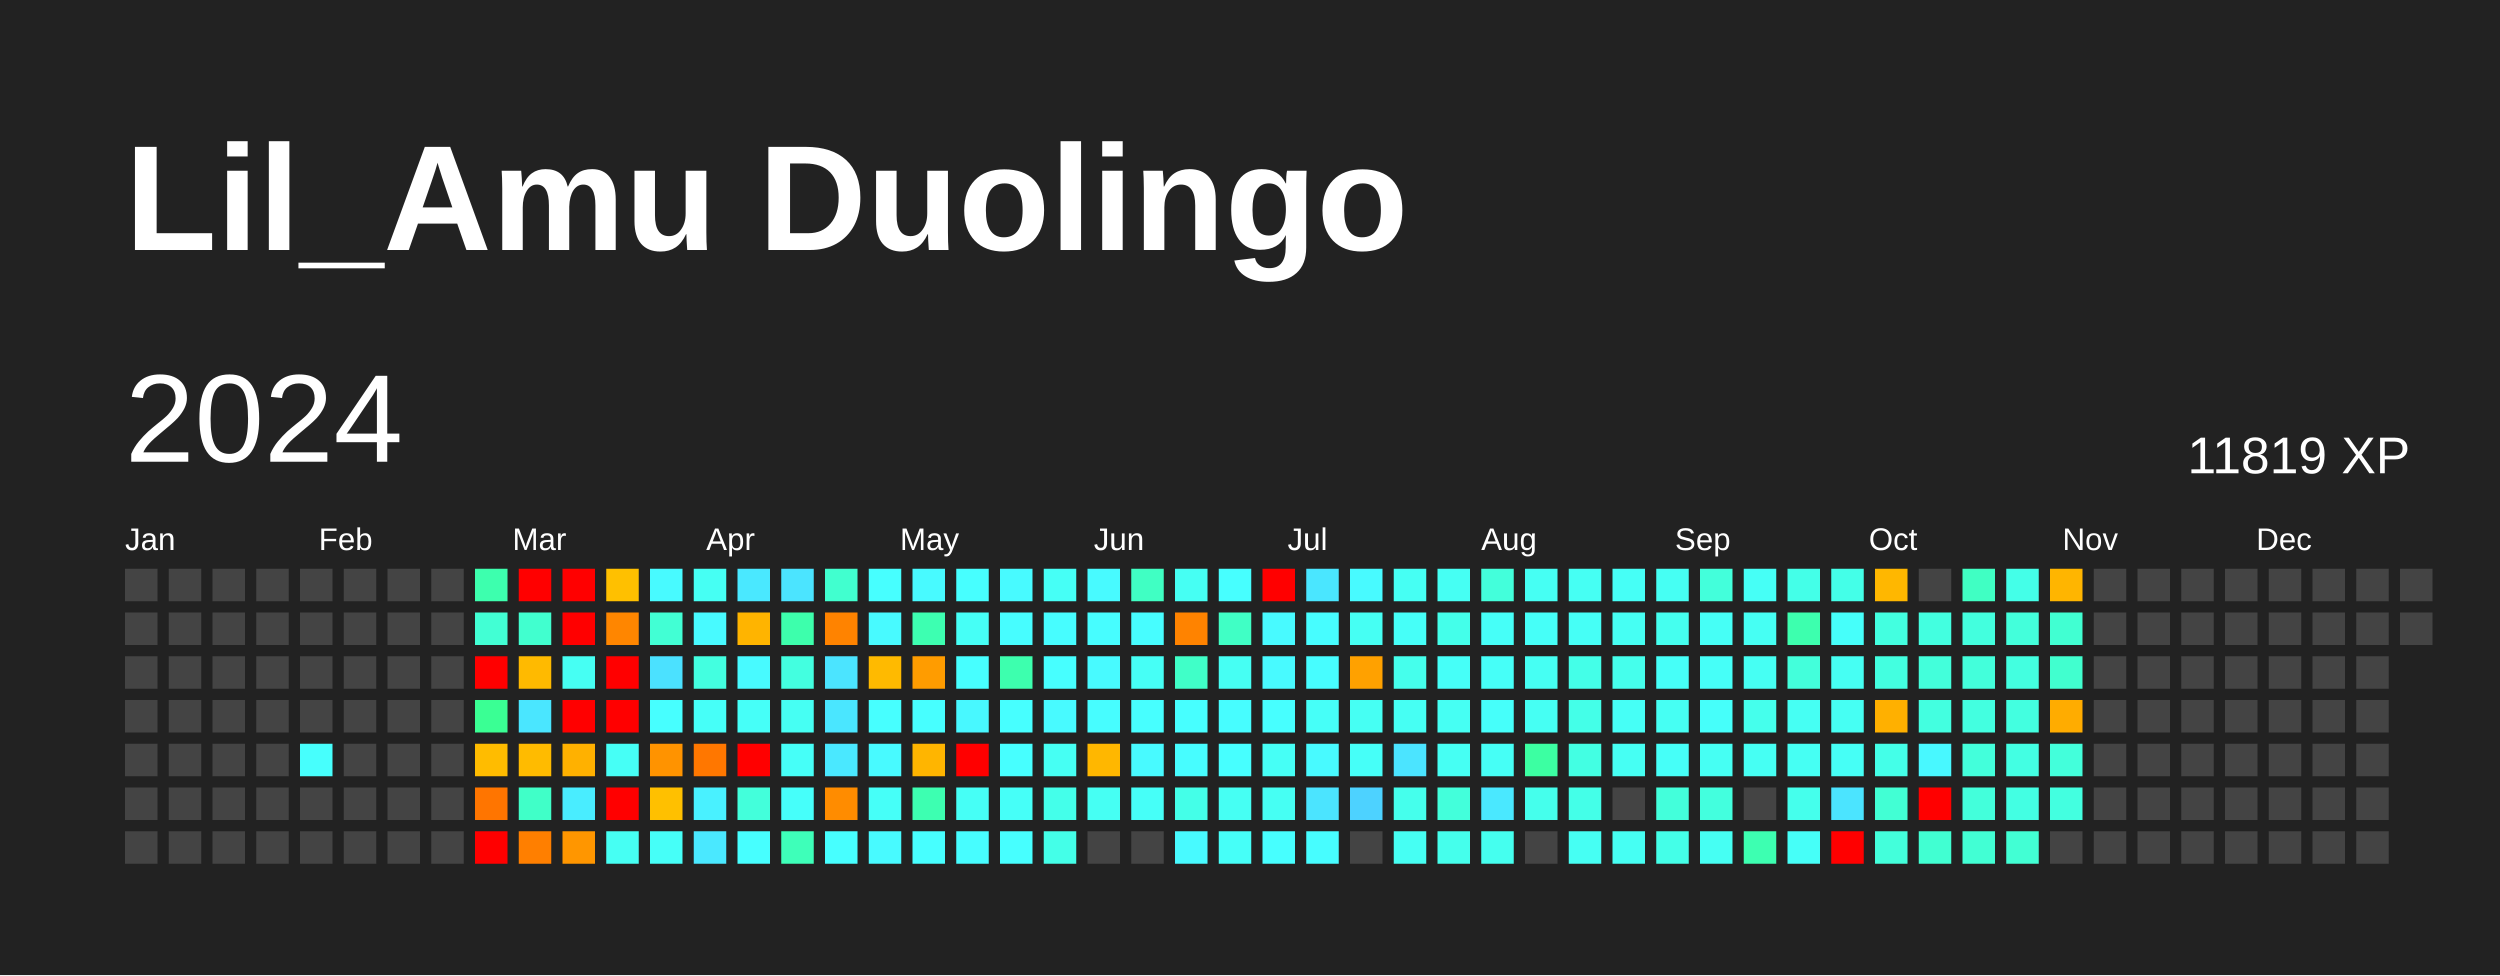
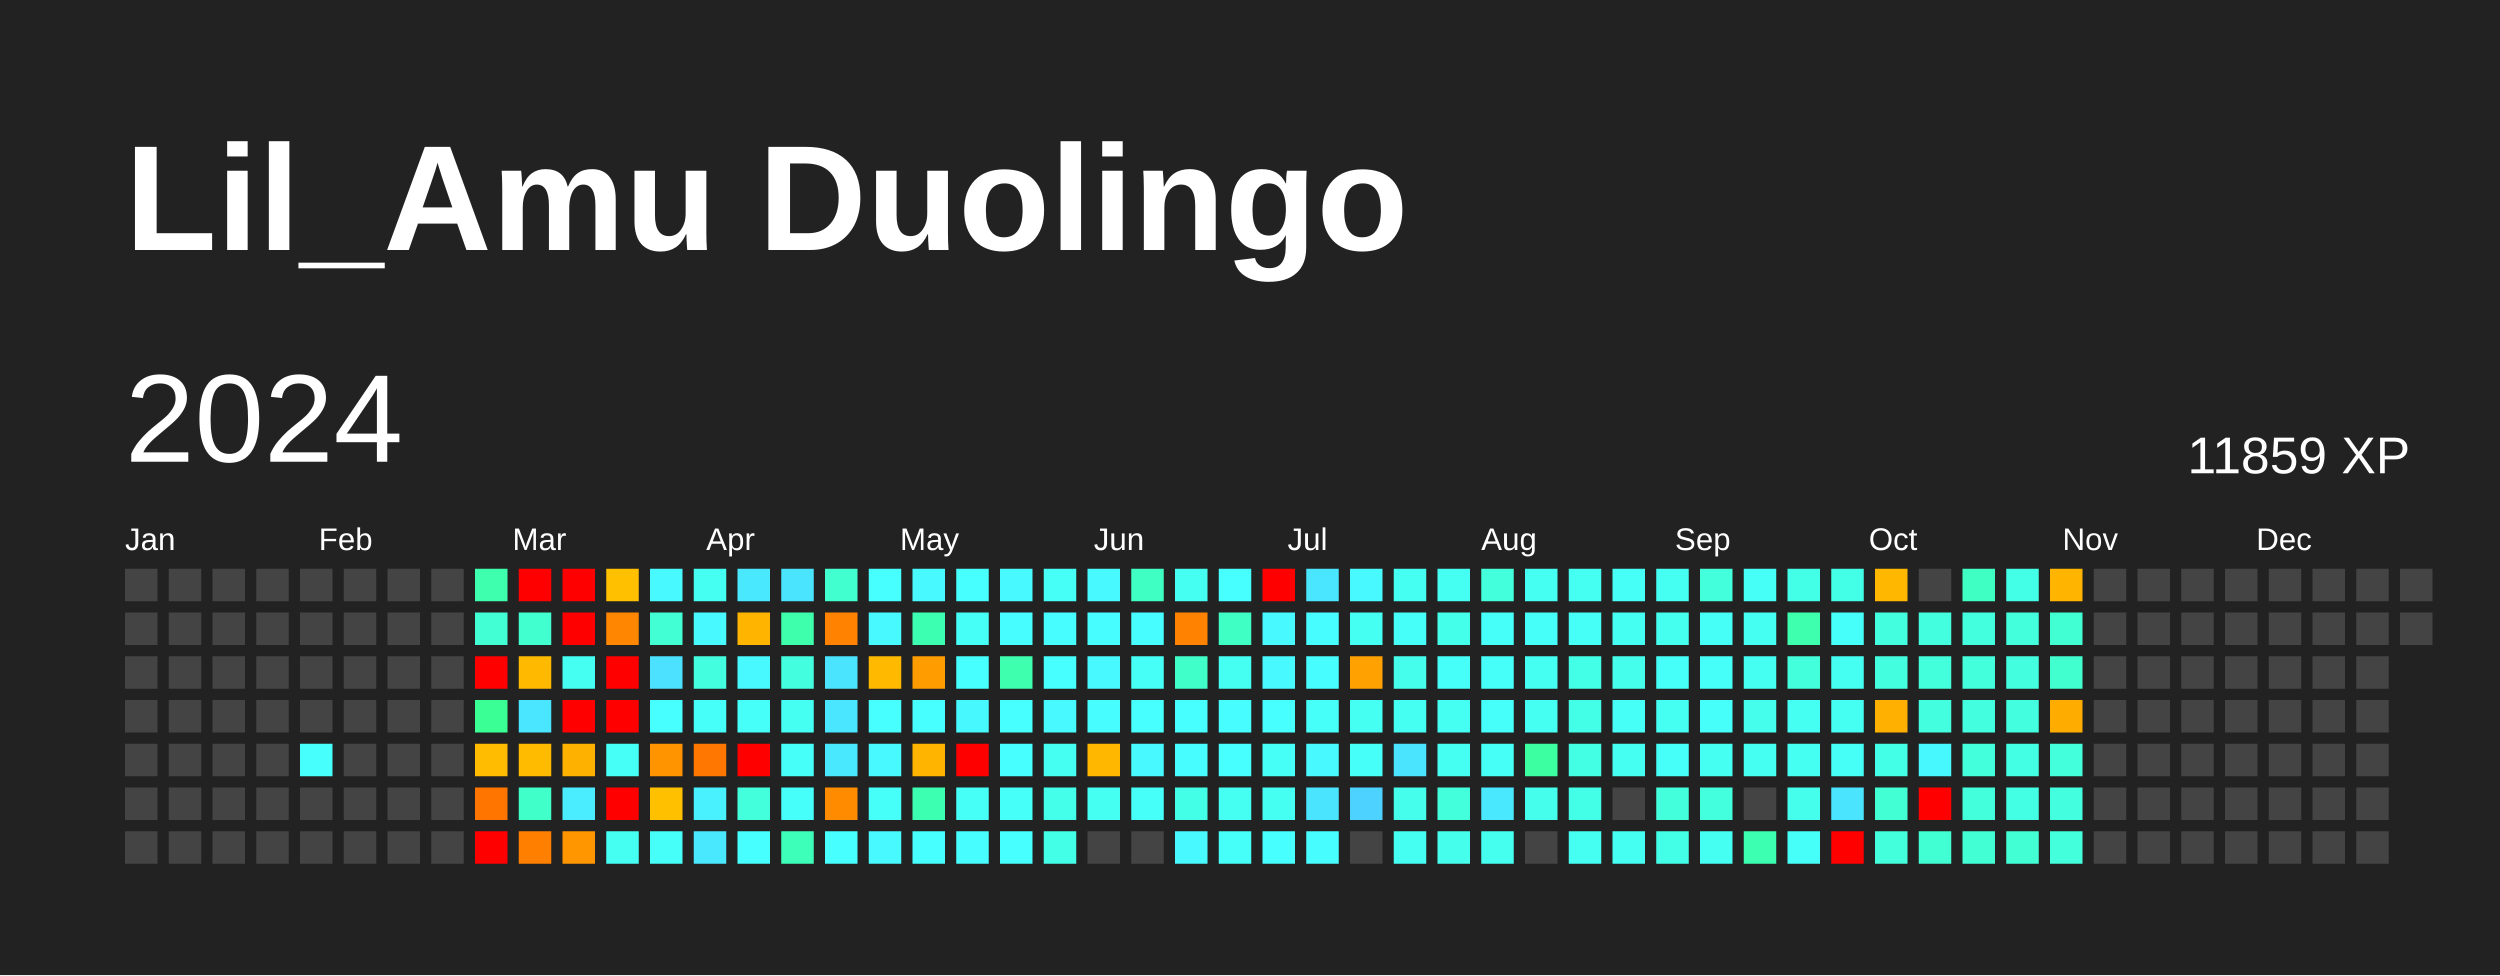
<svg xmlns="http://www.w3.org/2000/svg" baseProfile="full" height="78mm" version="1.1" viewBox="0,0,200,78" width="200mm">
  <defs />
  <rect fill="#222222" height="78" width="200" x="0" y="0" />
  <text fill="#FFFFFF" style="font-size:12px; font-family:Arial; font-weight:bold;" x="10" y="20">Lil_Amu Duolingo</text>
  <text dominant-baseline="hanging" fill="#FFFFFF" style="font-size:10.0px; font-family:Arial;" x="10" y="30">2024</text>
-   <text dominant-baseline="hanging" fill="#FFFFFF" style="font-size:4.125px; font-family:Arial;" x="175" y="35">11819 XP</text>
+   <text dominant-baseline="hanging" fill="#FFFFFF" style="font-size:4.125px; font-family:Arial;" x="175" y="35">11859 XP</text>
  <text fill="#FFFFFF" style="font-size:2.5px; font-family:Arial" x="10.0" y="44">Jan</text>
  <text fill="#FFFFFF" style="font-size:2.5px; font-family:Arial" x="25.5" y="44">Feb</text>
  <text fill="#FFFFFF" style="font-size:2.5px; font-family:Arial" x="41.0" y="44">Mar</text>
  <text fill="#FFFFFF" style="font-size:2.5px; font-family:Arial" x="56.5" y="44">Apr</text>
  <text fill="#FFFFFF" style="font-size:2.5px; font-family:Arial" x="72.0" y="44">May</text>
  <text fill="#FFFFFF" style="font-size:2.5px; font-family:Arial" x="87.5" y="44">Jun</text>
  <text fill="#FFFFFF" style="font-size:2.5px; font-family:Arial" x="103.0" y="44">Jul</text>
  <text fill="#FFFFFF" style="font-size:2.5px; font-family:Arial" x="118.5" y="44">Aug</text>
  <text fill="#FFFFFF" style="font-size:2.5px; font-family:Arial" x="134.0" y="44">Sep</text>
  <text fill="#FFFFFF" style="font-size:2.5px; font-family:Arial" x="149.5" y="44">Oct</text>
  <text fill="#FFFFFF" style="font-size:2.5px; font-family:Arial" x="165.0" y="44">Nov</text>
  <text fill="#FFFFFF" style="font-size:2.5px; font-family:Arial" x="180.5" y="44">Dec</text>
  <rect fill="#444444" height="2.6" width="2.6" x="10.0" y="45.5" />
  <rect fill="#444444" height="2.6" width="2.6" x="10.0" y="49.0" />
  <rect fill="#444444" height="2.6" width="2.6" x="10.0" y="52.5" />
  <rect fill="#444444" height="2.6" width="2.6" x="10.0" y="56.0" />
  <rect fill="#444444" height="2.6" width="2.6" x="10.0" y="59.5" />
  <rect fill="#444444" height="2.6" width="2.6" x="10.0" y="63.0" />
  <rect fill="#444444" height="2.6" width="2.6" x="10.0" y="66.5" />
  <rect fill="#444444" height="2.6" width="2.6" x="13.5" y="45.5" />
  <rect fill="#444444" height="2.6" width="2.6" x="13.5" y="49.0" />
  <rect fill="#444444" height="2.6" width="2.6" x="13.5" y="52.5" />
  <rect fill="#444444" height="2.6" width="2.6" x="13.5" y="56.0" />
  <rect fill="#444444" height="2.6" width="2.6" x="13.5" y="59.5" />
  <rect fill="#444444" height="2.6" width="2.6" x="13.5" y="63.0" />
  <rect fill="#444444" height="2.6" width="2.6" x="13.5" y="66.5" />
  <rect fill="#444444" height="2.6" width="2.6" x="17.0" y="45.5" />
  <rect fill="#444444" height="2.6" width="2.6" x="17.0" y="49.0" />
  <rect fill="#444444" height="2.6" width="2.6" x="17.0" y="52.5" />
  <rect fill="#444444" height="2.6" width="2.6" x="17.0" y="56.0" />
  <rect fill="#444444" height="2.6" width="2.6" x="17.0" y="59.5" />
  <rect fill="#444444" height="2.6" width="2.6" x="17.0" y="63.0" />
  <rect fill="#444444" height="2.6" width="2.6" x="17.0" y="66.5" />
  <rect fill="#444444" height="2.6" width="2.6" x="20.5" y="45.5" />
  <rect fill="#444444" height="2.6" width="2.6" x="20.5" y="49.0" />
  <rect fill="#444444" height="2.6" width="2.6" x="20.5" y="52.5" />
  <rect fill="#444444" height="2.6" width="2.6" x="20.5" y="56.0" />
  <rect fill="#444444" height="2.6" width="2.6" x="20.5" y="59.5" />
  <rect fill="#444444" height="2.6" width="2.6" x="20.5" y="63.0" />
  <rect fill="#444444" height="2.6" width="2.6" x="20.5" y="66.5" />
  <rect fill="#444444" height="2.6" width="2.6" x="24.0" y="45.5" />
  <rect fill="#444444" height="2.6" width="2.6" x="24.0" y="49.0" />
  <rect fill="#444444" height="2.6" width="2.6" x="24.0" y="52.5" />
  <rect fill="#444444" height="2.6" width="2.6" x="24.0" y="56.0" />
  <rect fill="#47fffd" height="2.6" width="2.6" x="24.0" y="59.5" />
  <rect fill="#444444" height="2.6" width="2.6" x="24.0" y="63.0" />
  <rect fill="#444444" height="2.6" width="2.6" x="24.0" y="66.5" />
  <rect fill="#444444" height="2.6" width="2.6" x="27.5" y="45.5" />
  <rect fill="#444444" height="2.6" width="2.6" x="27.5" y="49.0" />
  <rect fill="#444444" height="2.6" width="2.6" x="27.5" y="52.5" />
  <rect fill="#444444" height="2.6" width="2.6" x="27.5" y="56.0" />
  <rect fill="#444444" height="2.6" width="2.6" x="27.5" y="59.5" />
  <rect fill="#444444" height="2.6" width="2.6" x="27.5" y="63.0" />
  <rect fill="#444444" height="2.6" width="2.6" x="27.5" y="66.5" />
  <rect fill="#444444" height="2.6" width="2.6" x="31.0" y="45.5" />
  <rect fill="#444444" height="2.6" width="2.6" x="31.0" y="49.0" />
  <rect fill="#444444" height="2.6" width="2.6" x="31.0" y="52.5" />
  <rect fill="#444444" height="2.6" width="2.6" x="31.0" y="56.0" />
  <rect fill="#444444" height="2.6" width="2.6" x="31.0" y="59.5" />
  <rect fill="#444444" height="2.6" width="2.6" x="31.0" y="63.0" />
  <rect fill="#444444" height="2.6" width="2.6" x="31.0" y="66.5" />
  <rect fill="#444444" height="2.6" width="2.6" x="34.5" y="45.5" />
  <rect fill="#444444" height="2.6" width="2.6" x="34.5" y="49.0" />
  <rect fill="#444444" height="2.6" width="2.6" x="34.5" y="52.5" />
  <rect fill="#444444" height="2.6" width="2.6" x="34.5" y="56.0" />
  <rect fill="#444444" height="2.6" width="2.6" x="34.5" y="59.5" />
  <rect fill="#444444" height="2.6" width="2.6" x="34.5" y="63.0" />
  <rect fill="#444444" height="2.6" width="2.6" x="34.5" y="66.5" />
  <rect fill="#3dffae" height="2.6" width="2.6" x="38.0" y="45.5" />
  <rect fill="#42ffd4" height="2.6" width="2.6" x="38.0" y="49.0" />
  <rect fill="red" height="2.6" width="2.6" x="38.0" y="52.5" />
  <rect fill="#3aff94" height="2.6" width="2.6" x="38.0" y="56.0" />
  <rect fill="#ffbc00" height="2.6" width="2.6" x="38.0" y="59.5" />
  <rect fill="#ff7500" height="2.6" width="2.6" x="38.0" y="63.0" />
  <rect fill="red" height="2.6" width="2.6" x="38.0" y="66.5" />
  <rect fill="red" height="2.6" width="2.6" x="41.5" y="45.5" />
  <rect fill="#41ffcf" height="2.6" width="2.6" x="41.5" y="49.0" />
  <rect fill="#ffba00" height="2.6" width="2.6" x="41.5" y="52.5" />
  <rect fill="#4ae6ff" height="2.6" width="2.6" x="41.5" y="56.0" />
  <rect fill="#ffbb00" height="2.6" width="2.6" x="41.5" y="59.5" />
  <rect fill="#40ffc8" height="2.6" width="2.6" x="41.5" y="63.0" />
  <rect fill="#ff7f00" height="2.6" width="2.6" x="41.5" y="66.5" />
  <rect fill="red" height="2.6" width="2.6" x="45.0" y="45.5" />
  <rect fill="red" height="2.6" width="2.6" x="45.0" y="49.0" />
  <rect fill="#46fff3" height="2.6" width="2.6" x="45.0" y="52.5" />
  <rect fill="red" height="2.6" width="2.6" x="45.0" y="56.0" />
  <rect fill="#ffb100" height="2.6" width="2.6" x="45.0" y="59.5" />
  <rect fill="#49edff" height="2.6" width="2.6" x="45.0" y="63.0" />
  <rect fill="#ff9600" height="2.6" width="2.6" x="45.0" y="66.5" />
  <rect fill="#ffc000" height="2.6" width="2.6" x="48.5" y="45.5" />
  <rect fill="#ff8600" height="2.6" width="2.6" x="48.5" y="49.0" />
  <rect fill="red" height="2.6" width="2.6" x="48.5" y="52.5" />
  <rect fill="red" height="2.6" width="2.6" x="48.5" y="56.0" />
  <rect fill="#46fff6" height="2.6" width="2.6" x="48.5" y="59.5" />
  <rect fill="red" height="2.6" width="2.6" x="48.5" y="63.0" />
  <rect fill="#46fff3" height="2.6" width="2.6" x="48.5" y="66.5" />
  <rect fill="#48faff" height="2.6" width="2.6" x="52.0" y="45.5" />
  <rect fill="#42ffd4" height="2.6" width="2.6" x="52.0" y="49.0" />
  <rect fill="#4be1ff" height="2.6" width="2.6" x="52.0" y="52.5" />
  <rect fill="#47ffff" height="2.6" width="2.6" x="52.0" y="56.0" />
  <rect fill="#ff9300" height="2.6" width="2.6" x="52.0" y="59.5" />
  <rect fill="#ffc000" height="2.6" width="2.6" x="52.0" y="63.0" />
  <rect fill="#46fff8" height="2.6" width="2.6" x="52.0" y="66.5" />
  <rect fill="#46fff3" height="2.6" width="2.6" x="55.5" y="45.5" />
  <rect fill="#48faff" height="2.6" width="2.6" x="55.5" y="49.0" />
  <rect fill="#43ffe0" height="2.6" width="2.6" x="55.5" y="52.5" />
  <rect fill="#46fff8" height="2.6" width="2.6" x="55.5" y="56.0" />
  <rect fill="#ff7700" height="2.6" width="2.6" x="55.5" y="59.5" />
  <rect fill="#49f1ff" height="2.6" width="2.6" x="55.5" y="63.0" />
  <rect fill="#4ae8ff" height="2.6" width="2.6" x="55.5" y="66.5" />
  <rect fill="#4ae8ff" height="2.6" width="2.6" x="59.0" y="45.5" />
  <rect fill="#ffb400" height="2.6" width="2.6" x="59.0" y="49.0" />
  <rect fill="#48faff" height="2.6" width="2.6" x="59.0" y="52.5" />
  <rect fill="#46fff8" height="2.6" width="2.6" x="59.0" y="56.0" />
  <rect fill="red" height="2.6" width="2.6" x="59.0" y="59.5" />
  <rect fill="#43ffdb" height="2.6" width="2.6" x="59.0" y="63.0" />
  <rect fill="#47ffff" height="2.6" width="2.6" x="59.0" y="66.5" />
  <rect fill="#4be4ff" height="2.6" width="2.6" x="62.5" y="45.5" />
  <rect fill="#3dffac" height="2.6" width="2.6" x="62.5" y="49.0" />
  <rect fill="#43ffe0" height="2.6" width="2.6" x="62.5" y="52.5" />
  <rect fill="#46fff3" height="2.6" width="2.6" x="62.5" y="56.0" />
  <rect fill="#46fff8" height="2.6" width="2.6" x="62.5" y="59.5" />
  <rect fill="#46fffa" height="2.6" width="2.6" x="62.5" y="63.0" />
  <rect fill="#3effb9" height="2.6" width="2.6" x="62.5" y="66.5" />
  <rect fill="#41ffcf" height="2.6" width="2.6" x="66.0" y="45.5" />
  <rect fill="#ff8300" height="2.6" width="2.6" x="66.0" y="49.0" />
  <rect fill="#4be4ff" height="2.6" width="2.6" x="66.0" y="52.5" />
  <rect fill="#4ae6ff" height="2.6" width="2.6" x="66.0" y="56.0" />
  <rect fill="#4ae8ff" height="2.6" width="2.6" x="66.0" y="59.5" />
  <rect fill="#ff8c00" height="2.6" width="2.6" x="66.0" y="63.0" />
  <rect fill="#47ffff" height="2.6" width="2.6" x="66.0" y="66.5" />
  <rect fill="#47ffff" height="2.6" width="2.6" x="69.5" y="45.5" />
  <rect fill="#48faff" height="2.6" width="2.6" x="69.5" y="49.0" />
  <rect fill="#ffba00" height="2.6" width="2.6" x="69.5" y="52.5" />
  <rect fill="#47ffff" height="2.6" width="2.6" x="69.5" y="56.0" />
  <rect fill="#48faff" height="2.6" width="2.6" x="69.5" y="59.5" />
  <rect fill="#46fff8" height="2.6" width="2.6" x="69.5" y="63.0" />
  <rect fill="#48faff" height="2.6" width="2.6" x="69.5" y="66.5" />
  <rect fill="#48faff" height="2.6" width="2.6" x="73.0" y="45.5" />
  <rect fill="#3dffb1" height="2.6" width="2.6" x="73.0" y="49.0" />
  <rect fill="#ff9c00" height="2.6" width="2.6" x="73.0" y="52.5" />
  <rect fill="#47ffff" height="2.6" width="2.6" x="73.0" y="56.0" />
  <rect fill="#ffb500" height="2.6" width="2.6" x="73.0" y="59.5" />
  <rect fill="#3dffb1" height="2.6" width="2.6" x="73.0" y="63.0" />
  <rect fill="#47ffff" height="2.6" width="2.6" x="73.0" y="66.5" />
  <rect fill="#47ffff" height="2.6" width="2.6" x="76.5" y="45.5" />
  <rect fill="#46fff6" height="2.6" width="2.6" x="76.5" y="49.0" />
  <rect fill="#47ffff" height="2.6" width="2.6" x="76.5" y="52.5" />
  <rect fill="#48f8ff" height="2.6" width="2.6" x="76.5" y="56.0" />
  <rect fill="red" height="2.6" width="2.6" x="76.5" y="59.5" />
  <rect fill="#46fff6" height="2.6" width="2.6" x="76.5" y="63.0" />
  <rect fill="#47fdff" height="2.6" width="2.6" x="76.5" y="66.5" />
  <rect fill="#48faff" height="2.6" width="2.6" x="80.0" y="45.5" />
  <rect fill="#47fdff" height="2.6" width="2.6" x="80.0" y="49.0" />
  <rect fill="#3dffae" height="2.6" width="2.6" x="80.0" y="52.5" />
  <rect fill="#47ffff" height="2.6" width="2.6" x="80.0" y="56.0" />
  <rect fill="#47ffff" height="2.6" width="2.6" x="80.0" y="59.5" />
  <rect fill="#46fff8" height="2.6" width="2.6" x="80.0" y="63.0" />
  <rect fill="#47ffff" height="2.6" width="2.6" x="80.0" y="66.5" />
  <rect fill="#46fff6" height="2.6" width="2.6" x="83.5" y="45.5" />
  <rect fill="#47fdff" height="2.6" width="2.6" x="83.5" y="49.0" />
  <rect fill="#47ffff" height="2.6" width="2.6" x="83.5" y="52.5" />
  <rect fill="#48faff" height="2.6" width="2.6" x="83.5" y="56.0" />
  <rect fill="#46fff3" height="2.6" width="2.6" x="83.5" y="59.5" />
  <rect fill="#44ffea" height="2.6" width="2.6" x="83.5" y="63.0" />
  <rect fill="#44ffe8" height="2.6" width="2.6" x="83.5" y="66.5" />
  <rect fill="#48faff" height="2.6" width="2.6" x="87.0" y="45.5" />
  <rect fill="#47fdff" height="2.6" width="2.6" x="87.0" y="49.0" />
  <rect fill="#48faff" height="2.6" width="2.6" x="87.0" y="52.5" />
  <rect fill="#47fdff" height="2.6" width="2.6" x="87.0" y="56.0" />
  <rect fill="#ffb700" height="2.6" width="2.6" x="87.0" y="59.5" />
  <rect fill="#46fff3" height="2.6" width="2.6" x="87.0" y="63.0" />
  <rect fill="#444444" height="2.6" width="2.6" x="87.0" y="66.5" />
  <rect fill="#40ffc3" height="2.6" width="2.6" x="90.5" y="45.5" />
  <rect fill="#47fdff" height="2.6" width="2.6" x="90.5" y="49.0" />
  <rect fill="#46fff6" height="2.6" width="2.6" x="90.5" y="52.5" />
  <rect fill="#47ffff" height="2.6" width="2.6" x="90.5" y="56.0" />
  <rect fill="#48faff" height="2.6" width="2.6" x="90.5" y="59.5" />
  <rect fill="#46fff8" height="2.6" width="2.6" x="90.5" y="63.0" />
  <rect fill="#444444" height="2.6" width="2.6" x="90.5" y="66.5" />
  <rect fill="#46fff3" height="2.6" width="2.6" x="94.0" y="45.5" />
  <rect fill="#ff8300" height="2.6" width="2.6" x="94.0" y="49.0" />
  <rect fill="#40ffc8" height="2.6" width="2.6" x="94.0" y="52.5" />
  <rect fill="#47ffff" height="2.6" width="2.6" x="94.0" y="56.0" />
  <rect fill="#47fdff" height="2.6" width="2.6" x="94.0" y="59.5" />
  <rect fill="#44ffe8" height="2.6" width="2.6" x="94.0" y="63.0" />
  <rect fill="#48faff" height="2.6" width="2.6" x="94.0" y="66.5" />
  <rect fill="#47ffff" height="2.6" width="2.6" x="97.5" y="45.5" />
  <rect fill="#40ffc5" height="2.6" width="2.6" x="97.5" y="49.0" />
  <rect fill="#46fff3" height="2.6" width="2.6" x="97.5" y="52.5" />
  <rect fill="#47fdff" height="2.6" width="2.6" x="97.5" y="56.0" />
  <rect fill="#47ffff" height="2.6" width="2.6" x="97.5" y="59.5" />
  <rect fill="#46fff3" height="2.6" width="2.6" x="97.5" y="63.0" />
  <rect fill="#46fff8" height="2.6" width="2.6" x="97.5" y="66.5" />
  <rect fill="red" height="2.6" width="2.6" x="101.0" y="45.5" />
  <rect fill="#48faff" height="2.6" width="2.6" x="101.0" y="49.0" />
  <rect fill="#48faff" height="2.6" width="2.6" x="101.0" y="52.5" />
  <rect fill="#47ffff" height="2.6" width="2.6" x="101.0" y="56.0" />
  <rect fill="#46fff6" height="2.6" width="2.6" x="101.0" y="59.5" />
  <rect fill="#46fff3" height="2.6" width="2.6" x="101.0" y="63.0" />
  <rect fill="#47ffff" height="2.6" width="2.6" x="101.0" y="66.5" />
  <rect fill="#4ae6ff" height="2.6" width="2.6" x="104.5" y="45.5" />
  <rect fill="#47fdff" height="2.6" width="2.6" x="104.5" y="49.0" />
  <rect fill="#47fdff" height="2.6" width="2.6" x="104.5" y="52.5" />
  <rect fill="#46fff8" height="2.6" width="2.6" x="104.5" y="56.0" />
  <rect fill="#48faff" height="2.6" width="2.6" x="104.5" y="59.5" />
  <rect fill="#4be4ff" height="2.6" width="2.6" x="104.5" y="63.0" />
  <rect fill="#47fdff" height="2.6" width="2.6" x="104.5" y="66.5" />
  <rect fill="#48faff" height="2.6" width="2.6" x="108.0" y="45.5" />
  <rect fill="#46fff3" height="2.6" width="2.6" x="108.0" y="49.0" />
  <rect fill="#ffa100" height="2.6" width="2.6" x="108.0" y="52.5" />
  <rect fill="#46fff3" height="2.6" width="2.6" x="108.0" y="56.0" />
  <rect fill="#46fff8" height="2.6" width="2.6" x="108.0" y="59.5" />
  <rect fill="#4dd2ff" height="2.6" width="2.6" x="108.0" y="63.0" />
  <rect fill="#444444" height="2.6" width="2.6" x="108.0" y="66.5" />
  <rect fill="#46fff3" height="2.6" width="2.6" x="111.5" y="45.5" />
  <rect fill="#46fff8" height="2.6" width="2.6" x="111.5" y="49.0" />
  <rect fill="#45ffec" height="2.6" width="2.6" x="111.5" y="52.5" />
  <rect fill="#46fff3" height="2.6" width="2.6" x="111.5" y="56.0" />
  <rect fill="#4be4ff" height="2.6" width="2.6" x="111.5" y="59.5" />
  <rect fill="#45ffec" height="2.6" width="2.6" x="111.5" y="63.0" />
  <rect fill="#46fff3" height="2.6" width="2.6" x="111.5" y="66.5" />
  <rect fill="#46fff3" height="2.6" width="2.6" x="115.0" y="45.5" />
  <rect fill="#44ffea" height="2.6" width="2.6" x="115.0" y="49.0" />
  <rect fill="#46fff8" height="2.6" width="2.6" x="115.0" y="52.5" />
  <rect fill="#46fff3" height="2.6" width="2.6" x="115.0" y="56.0" />
  <rect fill="#46fff3" height="2.6" width="2.6" x="115.0" y="59.5" />
  <rect fill="#43ffdb" height="2.6" width="2.6" x="115.0" y="63.0" />
  <rect fill="#45ffec" height="2.6" width="2.6" x="115.0" y="66.5" />
  <rect fill="#43ffdb" height="2.6" width="2.6" x="118.5" y="45.5" />
  <rect fill="#46fff8" height="2.6" width="2.6" x="118.5" y="49.0" />
  <rect fill="#46fff8" height="2.6" width="2.6" x="118.5" y="52.5" />
  <rect fill="#46fffa" height="2.6" width="2.6" x="118.5" y="56.0" />
  <rect fill="#46fff6" height="2.6" width="2.6" x="118.5" y="59.5" />
  <rect fill="#4ae8ff" height="2.6" width="2.6" x="118.5" y="63.0" />
  <rect fill="#45ffef" height="2.6" width="2.6" x="118.5" y="66.5" />
  <rect fill="#46fff3" height="2.6" width="2.6" x="122.0" y="45.5" />
  <rect fill="#46fff8" height="2.6" width="2.6" x="122.0" y="49.0" />
  <rect fill="#46fff3" height="2.6" width="2.6" x="122.0" y="52.5" />
  <rect fill="#46fff3" height="2.6" width="2.6" x="122.0" y="56.0" />
  <rect fill="#3cffa2" height="2.6" width="2.6" x="122.0" y="59.5" />
  <rect fill="#45ffec" height="2.6" width="2.6" x="122.0" y="63.0" />
  <rect fill="#444444" height="2.6" width="2.6" x="122.0" y="66.5" />
  <rect fill="#46fff3" height="2.6" width="2.6" x="125.5" y="45.5" />
  <rect fill="#46fff6" height="2.6" width="2.6" x="125.5" y="49.0" />
  <rect fill="#44ffe8" height="2.6" width="2.6" x="125.5" y="52.5" />
  <rect fill="#44ffe8" height="2.6" width="2.6" x="125.5" y="56.0" />
  <rect fill="#43ffe3" height="2.6" width="2.6" x="125.5" y="59.5" />
  <rect fill="#44ffe8" height="2.6" width="2.6" x="125.5" y="63.0" />
  <rect fill="#46fff3" height="2.6" width="2.6" x="125.5" y="66.5" />
  <rect fill="#46fff6" height="2.6" width="2.6" x="129.0" y="45.5" />
  <rect fill="#46fff3" height="2.6" width="2.6" x="129.0" y="49.0" />
  <rect fill="#45ffec" height="2.6" width="2.6" x="129.0" y="52.5" />
  <rect fill="#46fff6" height="2.6" width="2.6" x="129.0" y="56.0" />
  <rect fill="#46fff3" height="2.6" width="2.6" x="129.0" y="59.5" />
  <rect fill="#444444" height="2.6" width="2.6" x="129.0" y="63.0" />
  <rect fill="#46fff3" height="2.6" width="2.6" x="129.0" y="66.5" />
  <rect fill="#46fff3" height="2.6" width="2.6" x="132.5" y="45.5" />
  <rect fill="#45ffef" height="2.6" width="2.6" x="132.5" y="49.0" />
  <rect fill="#46fff8" height="2.6" width="2.6" x="132.5" y="52.5" />
  <rect fill="#46fff3" height="2.6" width="2.6" x="132.5" y="56.0" />
  <rect fill="#46fff8" height="2.6" width="2.6" x="132.5" y="59.5" />
  <rect fill="#43ffdb" height="2.6" width="2.6" x="132.5" y="63.0" />
  <rect fill="#44ffe8" height="2.6" width="2.6" x="132.5" y="66.5" />
  <rect fill="#43ffdb" height="2.6" width="2.6" x="136.0" y="45.5" />
  <rect fill="#46fff6" height="2.6" width="2.6" x="136.0" y="49.0" />
  <rect fill="#46fff8" height="2.6" width="2.6" x="136.0" y="52.5" />
  <rect fill="#46fffa" height="2.6" width="2.6" x="136.0" y="56.0" />
  <rect fill="#46fff3" height="2.6" width="2.6" x="136.0" y="59.5" />
  <rect fill="#43ffde" height="2.6" width="2.6" x="136.0" y="63.0" />
  <rect fill="#46fff3" height="2.6" width="2.6" x="136.0" y="66.5" />
  <rect fill="#46fff6" height="2.6" width="2.6" x="139.5" y="45.5" />
  <rect fill="#46fff3" height="2.6" width="2.6" x="139.5" y="49.0" />
  <rect fill="#46fff3" height="2.6" width="2.6" x="139.5" y="52.5" />
  <rect fill="#45ffec" height="2.6" width="2.6" x="139.5" y="56.0" />
  <rect fill="#46fff3" height="2.6" width="2.6" x="139.5" y="59.5" />
  <rect fill="#444444" height="2.6" width="2.6" x="139.5" y="63.0" />
  <rect fill="#3dffb1" height="2.6" width="2.6" x="139.5" y="66.5" />
  <rect fill="#44ffe8" height="2.6" width="2.6" x="143.0" y="45.5" />
  <rect fill="#3dffae" height="2.6" width="2.6" x="143.0" y="49.0" />
  <rect fill="#43ffdb" height="2.6" width="2.6" x="143.0" y="52.5" />
  <rect fill="#46fff3" height="2.6" width="2.6" x="143.0" y="56.0" />
  <rect fill="#46fff3" height="2.6" width="2.6" x="143.0" y="59.5" />
  <rect fill="#45ffec" height="2.6" width="2.6" x="143.0" y="63.0" />
  <rect fill="#46fff8" height="2.6" width="2.6" x="143.0" y="66.5" />
  <rect fill="#44ffe8" height="2.6" width="2.6" x="146.5" y="45.5" />
  <rect fill="#46fffa" height="2.6" width="2.6" x="146.5" y="49.0" />
  <rect fill="#46fff3" height="2.6" width="2.6" x="146.5" y="52.5" />
  <rect fill="#46fff3" height="2.6" width="2.6" x="146.5" y="56.0" />
  <rect fill="#46fff6" height="2.6" width="2.6" x="146.5" y="59.5" />
  <rect fill="#4be4ff" height="2.6" width="2.6" x="146.5" y="63.0" />
  <rect fill="red" height="2.6" width="2.6" x="146.5" y="66.5" />
  <rect fill="#ffb700" height="2.6" width="2.6" x="150.0" y="45.5" />
  <rect fill="#43ffe0" height="2.6" width="2.6" x="150.0" y="49.0" />
  <rect fill="#43ffe0" height="2.6" width="2.6" x="150.0" y="52.5" />
  <rect fill="#ffb000" height="2.6" width="2.6" x="150.0" y="56.0" />
  <rect fill="#44ffe8" height="2.6" width="2.6" x="150.0" y="59.5" />
  <rect fill="#42ffd4" height="2.6" width="2.6" x="150.0" y="63.0" />
  <rect fill="#43ffdb" height="2.6" width="2.6" x="150.0" y="66.5" />
  <rect fill="#444444" height="2.6" width="2.6" x="153.5" y="45.5" />
  <rect fill="#43ffe0" height="2.6" width="2.6" x="153.5" y="49.0" />
  <rect fill="#43ffdb" height="2.6" width="2.6" x="153.5" y="52.5" />
  <rect fill="#43ffe0" height="2.6" width="2.6" x="153.5" y="56.0" />
  <rect fill="#48f8ff" height="2.6" width="2.6" x="153.5" y="59.5" />
  <rect fill="red" height="2.6" width="2.6" x="153.5" y="63.0" />
  <rect fill="#41ffd2" height="2.6" width="2.6" x="153.5" y="66.5" />
  <rect fill="#40ffc3" height="2.6" width="2.6" x="157.0" y="45.5" />
  <rect fill="#43ffde" height="2.6" width="2.6" x="157.0" y="49.0" />
  <rect fill="#43ffdb" height="2.6" width="2.6" x="157.0" y="52.5" />
  <rect fill="#43ffe0" height="2.6" width="2.6" x="157.0" y="56.0" />
  <rect fill="#43ffdb" height="2.6" width="2.6" x="157.0" y="59.5" />
  <rect fill="#43ffdb" height="2.6" width="2.6" x="157.0" y="63.0" />
  <rect fill="#42ffd4" height="2.6" width="2.6" x="157.0" y="66.5" />
  <rect fill="#44ffe8" height="2.6" width="2.6" x="160.5" y="45.5" />
  <rect fill="#43ffdb" height="2.6" width="2.6" x="160.5" y="49.0" />
  <rect fill="#43ffe0" height="2.6" width="2.6" x="160.5" y="52.5" />
  <rect fill="#43ffe0" height="2.6" width="2.6" x="160.5" y="56.0" />
  <rect fill="#43ffe3" height="2.6" width="2.6" x="160.5" y="59.5" />
  <rect fill="#43ffe3" height="2.6" width="2.6" x="160.5" y="63.0" />
  <rect fill="#42ffd4" height="2.6" width="2.6" x="160.5" y="66.5" />
  <rect fill="#ffb500" height="2.6" width="2.6" x="164.0" y="45.5" />
  <rect fill="#41ffd2" height="2.6" width="2.6" x="164.0" y="49.0" />
  <rect fill="#41ffcf" height="2.6" width="2.6" x="164.0" y="52.5" />
  <rect fill="#ffac00" height="2.6" width="2.6" x="164.0" y="56.0" />
  <rect fill="#43ffdb" height="2.6" width="2.6" x="164.0" y="59.5" />
  <rect fill="#43ffe0" height="2.6" width="2.6" x="164.0" y="63.0" />
-   <rect fill="#444444" height="2.6" width="2.6" x="164.0" y="66.5" />
+   <rect fill="#43ffdb" height="2.6" width="2.6" x="164.0" y="66.5" />
  <rect fill="#444444" height="2.6" width="2.6" x="167.5" y="45.5" />
  <rect fill="#444444" height="2.6" width="2.6" x="167.5" y="49.0" />
  <rect fill="#444444" height="2.6" width="2.6" x="167.5" y="52.5" />
  <rect fill="#444444" height="2.6" width="2.6" x="167.5" y="56.0" />
  <rect fill="#444444" height="2.6" width="2.6" x="167.5" y="59.5" />
  <rect fill="#444444" height="2.6" width="2.6" x="167.5" y="63.0" />
  <rect fill="#444444" height="2.6" width="2.6" x="167.5" y="66.5" />
  <rect fill="#444444" height="2.6" width="2.6" x="171.0" y="45.5" />
  <rect fill="#444444" height="2.6" width="2.6" x="171.0" y="49.0" />
  <rect fill="#444444" height="2.6" width="2.6" x="171.0" y="52.5" />
  <rect fill="#444444" height="2.6" width="2.6" x="171.0" y="56.0" />
  <rect fill="#444444" height="2.6" width="2.6" x="171.0" y="59.5" />
  <rect fill="#444444" height="2.6" width="2.6" x="171.0" y="63.0" />
  <rect fill="#444444" height="2.6" width="2.6" x="171.0" y="66.5" />
  <rect fill="#444444" height="2.6" width="2.6" x="174.5" y="45.5" />
  <rect fill="#444444" height="2.6" width="2.6" x="174.5" y="49.0" />
  <rect fill="#444444" height="2.6" width="2.6" x="174.5" y="52.5" />
  <rect fill="#444444" height="2.6" width="2.6" x="174.5" y="56.0" />
  <rect fill="#444444" height="2.6" width="2.6" x="174.5" y="59.5" />
  <rect fill="#444444" height="2.6" width="2.6" x="174.5" y="63.0" />
  <rect fill="#444444" height="2.6" width="2.6" x="174.5" y="66.5" />
  <rect fill="#444444" height="2.6" width="2.6" x="178.0" y="45.5" />
  <rect fill="#444444" height="2.6" width="2.6" x="178.0" y="49.0" />
  <rect fill="#444444" height="2.6" width="2.6" x="178.0" y="52.5" />
  <rect fill="#444444" height="2.6" width="2.6" x="178.0" y="56.0" />
  <rect fill="#444444" height="2.6" width="2.6" x="178.0" y="59.5" />
  <rect fill="#444444" height="2.6" width="2.6" x="178.0" y="63.0" />
  <rect fill="#444444" height="2.6" width="2.6" x="178.0" y="66.5" />
  <rect fill="#444444" height="2.6" width="2.6" x="181.5" y="45.5" />
  <rect fill="#444444" height="2.6" width="2.6" x="181.5" y="49.0" />
  <rect fill="#444444" height="2.6" width="2.6" x="181.5" y="52.5" />
  <rect fill="#444444" height="2.6" width="2.6" x="181.5" y="56.0" />
  <rect fill="#444444" height="2.6" width="2.6" x="181.5" y="59.5" />
  <rect fill="#444444" height="2.6" width="2.6" x="181.5" y="63.0" />
  <rect fill="#444444" height="2.6" width="2.6" x="181.5" y="66.5" />
  <rect fill="#444444" height="2.6" width="2.6" x="185.0" y="45.5" />
  <rect fill="#444444" height="2.6" width="2.6" x="185.0" y="49.0" />
  <rect fill="#444444" height="2.6" width="2.6" x="185.0" y="52.5" />
  <rect fill="#444444" height="2.6" width="2.6" x="185.0" y="56.0" />
  <rect fill="#444444" height="2.6" width="2.6" x="185.0" y="59.5" />
  <rect fill="#444444" height="2.6" width="2.6" x="185.0" y="63.0" />
  <rect fill="#444444" height="2.6" width="2.6" x="185.0" y="66.5" />
  <rect fill="#444444" height="2.6" width="2.6" x="188.5" y="45.5" />
  <rect fill="#444444" height="2.6" width="2.6" x="188.5" y="49.0" />
  <rect fill="#444444" height="2.6" width="2.6" x="188.5" y="52.5" />
  <rect fill="#444444" height="2.6" width="2.6" x="188.5" y="56.0" />
  <rect fill="#444444" height="2.6" width="2.6" x="188.5" y="59.5" />
  <rect fill="#444444" height="2.6" width="2.6" x="188.5" y="63.0" />
  <rect fill="#444444" height="2.6" width="2.6" x="188.5" y="66.5" />
  <rect fill="#444444" height="2.6" width="2.6" x="192.0" y="45.5" />
  <rect fill="#444444" height="2.6" width="2.6" x="192.0" y="49.0" />
</svg>
